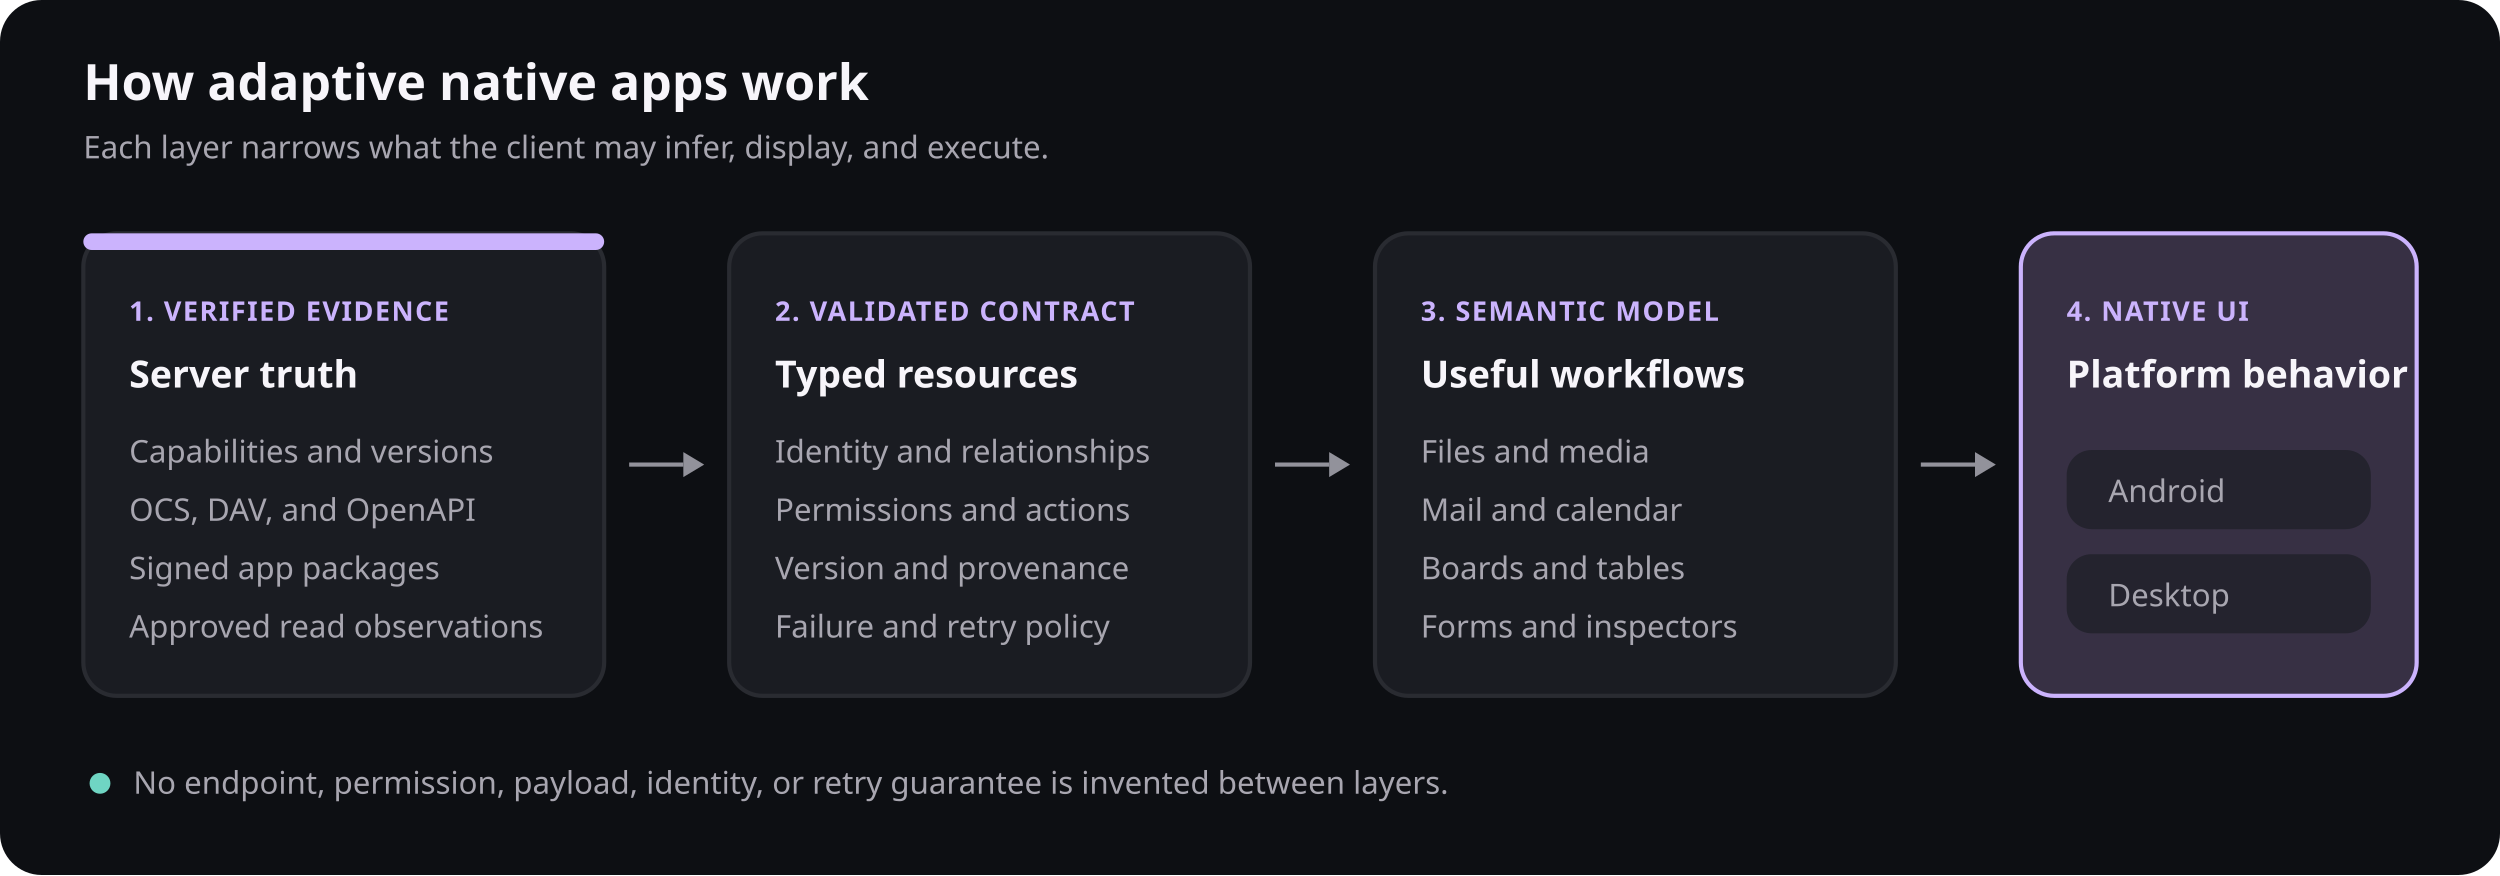
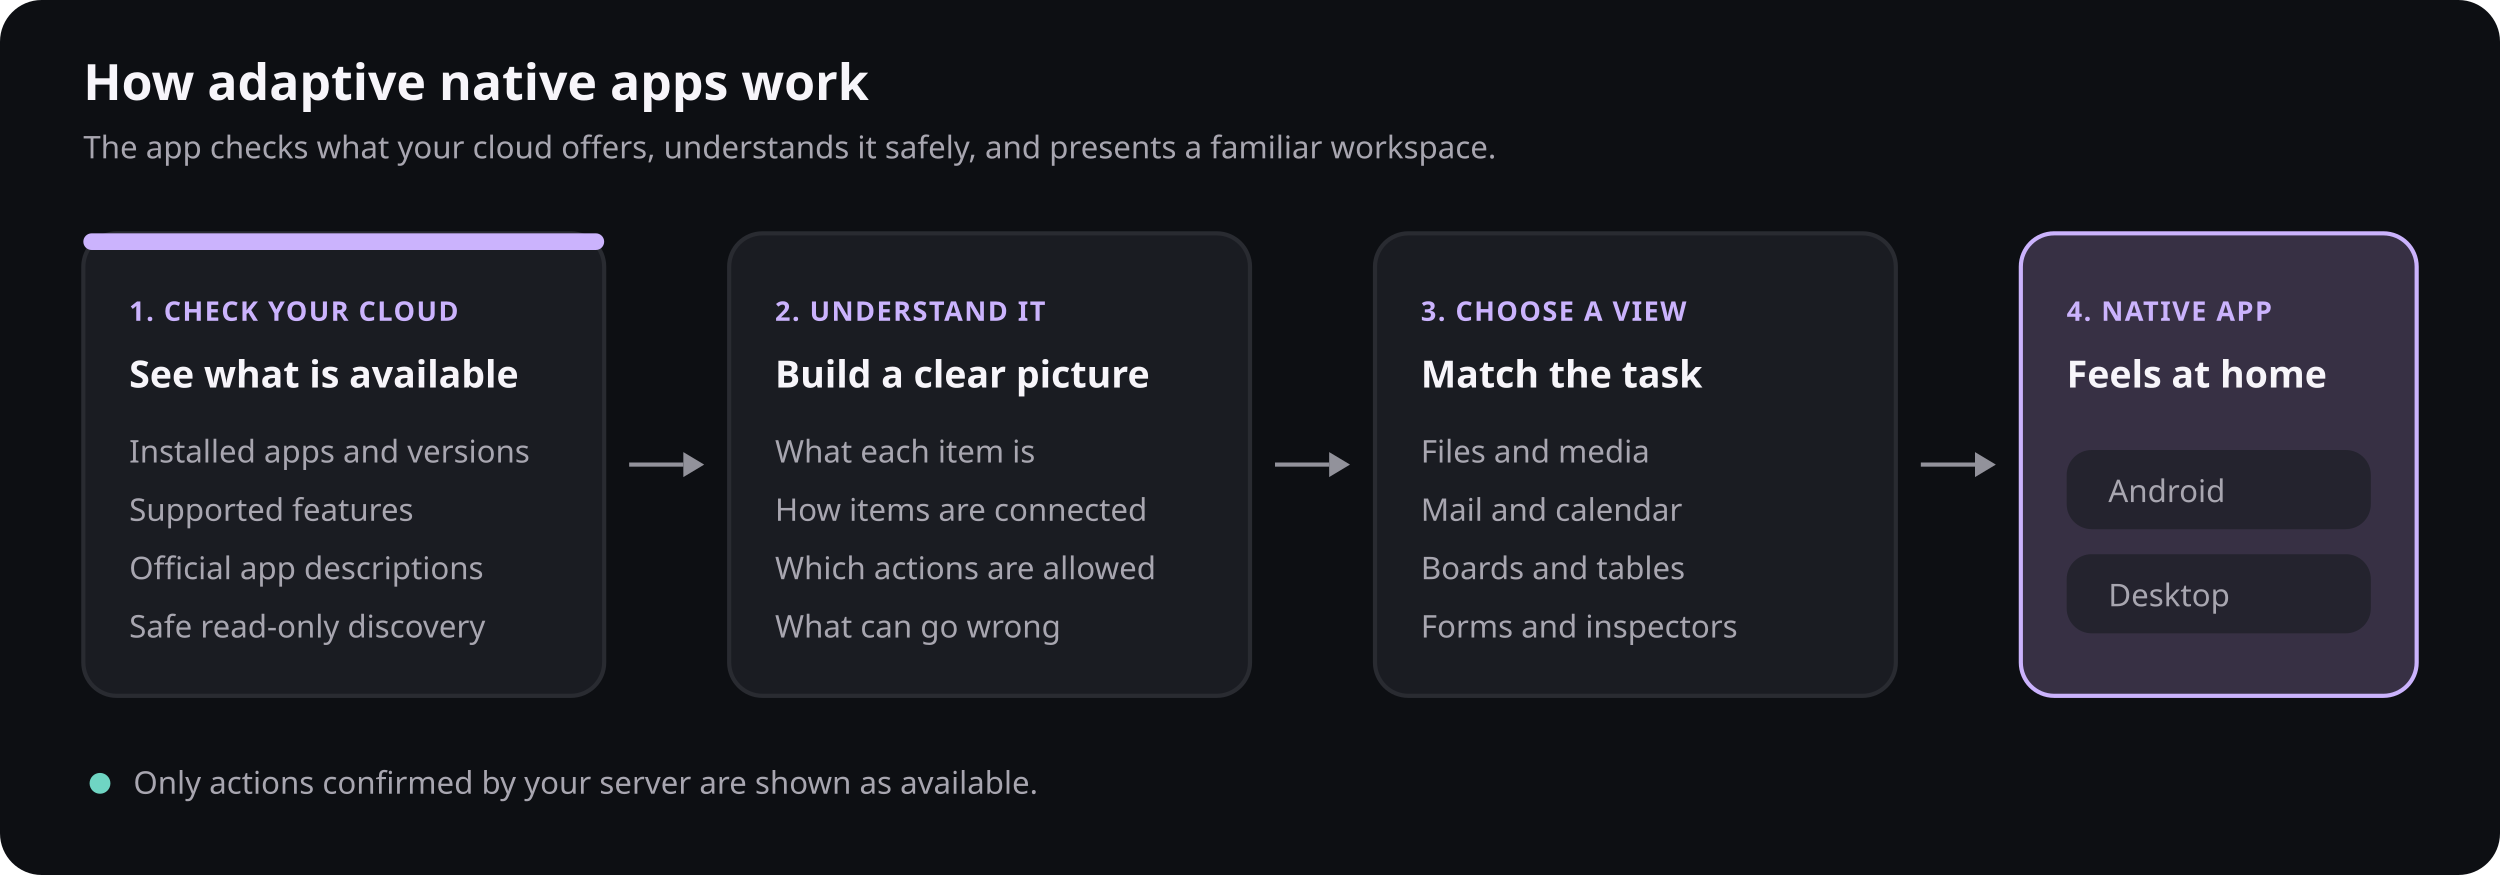
<svg xmlns="http://www.w3.org/2000/svg" width="1200" height="420" viewBox="0 0 1200 420" role="img">
  <style>
    .title { font: 700 24px sans-serif; fill: #f7f5fa; }
    .heading { font: 700 18px sans-serif; fill: #f7f5fa; }
    .body { font: 15px sans-serif; fill: #a8a6b0; }
    .label { font: 700 13px sans-serif; fill: #cbb3fd; letter-spacing: 0.7px; }
  </style>
  <rect width="1200" height="420" rx="20" fill="#0d0f13" />
  <text class="title" x="40" y="48">How adaptive native apps work</text>
-   <text class="body" x="40" y="76">Each layer narrows what the client may infer, display, and execute.</text>
+   <text class="body" x="40" y="76">The app checks what your cloud offers, understands it safely, and presents a familiar workspace.</text>
  <g transform="translate(40 112)">
    <rect width="250" height="222" rx="16" fill="#1a1c22" stroke="#292b31" stroke-width="2" />
    <rect width="250" height="8" rx="4" fill="#cbb3fd" />
-     <text class="label" x="22" y="42">1. VERIFIED EVIDENCE</text>
-     <text class="heading" x="22" y="74">Server truth</text>
-     <text class="body" x="22" y="110">Capabilities and versions</text>
-     <text class="body" x="22" y="138">OCS, DAV, and OpenAPI</text>
-     <text class="body" x="22" y="166">Signed app packages</text>
-     <text class="body" x="22" y="194">Approved read observations</text>
+     <text class="label" x="22" y="42">1. CHECK YOUR CLOUD</text>
+     <text class="heading" x="22" y="74">See what is available</text>
+     <text class="body" x="22" y="110">Installed apps and versions</text>
+     <text class="body" x="22" y="138">Supported features</text>
+     <text class="body" x="22" y="166">Official app descriptions</text>
+     <text class="body" x="22" y="194">Safe read-only discovery</text>
  </g>
  <path d="M302 223h26" stroke="#92929b" stroke-width="2" />
  <path d="m328 217 10 6-10 6z" fill="#92929b" />
  <g transform="translate(350 112)">
    <rect width="250" height="222" rx="16" fill="#1a1c22" stroke="#292b31" stroke-width="2" />
-     <text class="label" x="22" y="42">2. VALIDATED CONTRACT</text>
-     <text class="heading" x="22" y="74">Typed resources</text>
-     <text class="body" x="22" y="110">Identity and relationships</text>
-     <text class="body" x="22" y="138">Permissions and actions</text>
-     <text class="body" x="22" y="166">Version and provenance</text>
-     <text class="body" x="22" y="194">Failure and retry policy</text>
+     <text class="label" x="22" y="42">2. UNDERSTAND IT</text>
+     <text class="heading" x="22" y="74">Build a clear picture</text>
+     <text class="body" x="22" y="110">What each item is</text>
+     <text class="body" x="22" y="138">How items are connected</text>
+     <text class="body" x="22" y="166">Which actions are allowed</text>
+     <text class="body" x="22" y="194">What can go wrong</text>
  </g>
  <path d="M612 223h26" stroke="#92929b" stroke-width="2" />
  <path d="m638 217 10 6-10 6z" fill="#92929b" />
  <g transform="translate(660 112)">
    <rect width="250" height="222" rx="16" fill="#1a1c22" stroke="#292b31" stroke-width="2" />
-     <text class="label" x="22" y="42">3. SEMANTIC MODEL</text>
-     <text class="heading" x="22" y="74">Useful workflows</text>
+     <text class="label" x="22" y="42">3. CHOOSE A VIEW</text>
+     <text class="heading" x="22" y="74">Match the task</text>
    <text class="body" x="22" y="110">Files and media</text>
    <text class="body" x="22" y="138">Mail and calendar</text>
    <text class="body" x="22" y="166">Boards and tables</text>
    <text class="body" x="22" y="194">Forms and inspectors</text>
  </g>
  <path d="M922 223h26" stroke="#92929b" stroke-width="2" />
  <path d="m948 217 10 6-10 6z" fill="#92929b" />
  <g transform="translate(970 112)">
    <rect width="190" height="222" rx="16" fill="#373044" stroke="#cbb3fd" stroke-width="2" />
-     <text class="label" x="22" y="42">4. NATIVE UI</text>
-     <text class="heading" x="22" y="74">Platform behavior</text>
+     <text class="label" x="22" y="42">4. NATIVE APP</text>
+     <text class="heading" x="22" y="74">Feels at home</text>
    <rect x="22" y="104" width="146" height="38" rx="12" fill="#24232e" />
    <text class="body" x="42" y="129">Android</text>
    <rect x="22" y="154" width="146" height="38" rx="12" fill="#24232e" />
    <text class="body" x="42" y="179">Desktop</text>
  </g>
  <circle cx="48" cy="376" r="5" fill="#6fd5c3" />
-   <text class="body" x="64" y="381">No endpoint, permission, payload, identity, or retry guarantee is invented between layers.</text>
+   <text class="body" x="64" y="381">Only actions confirmed by your server are shown as available.</text>
</svg>
